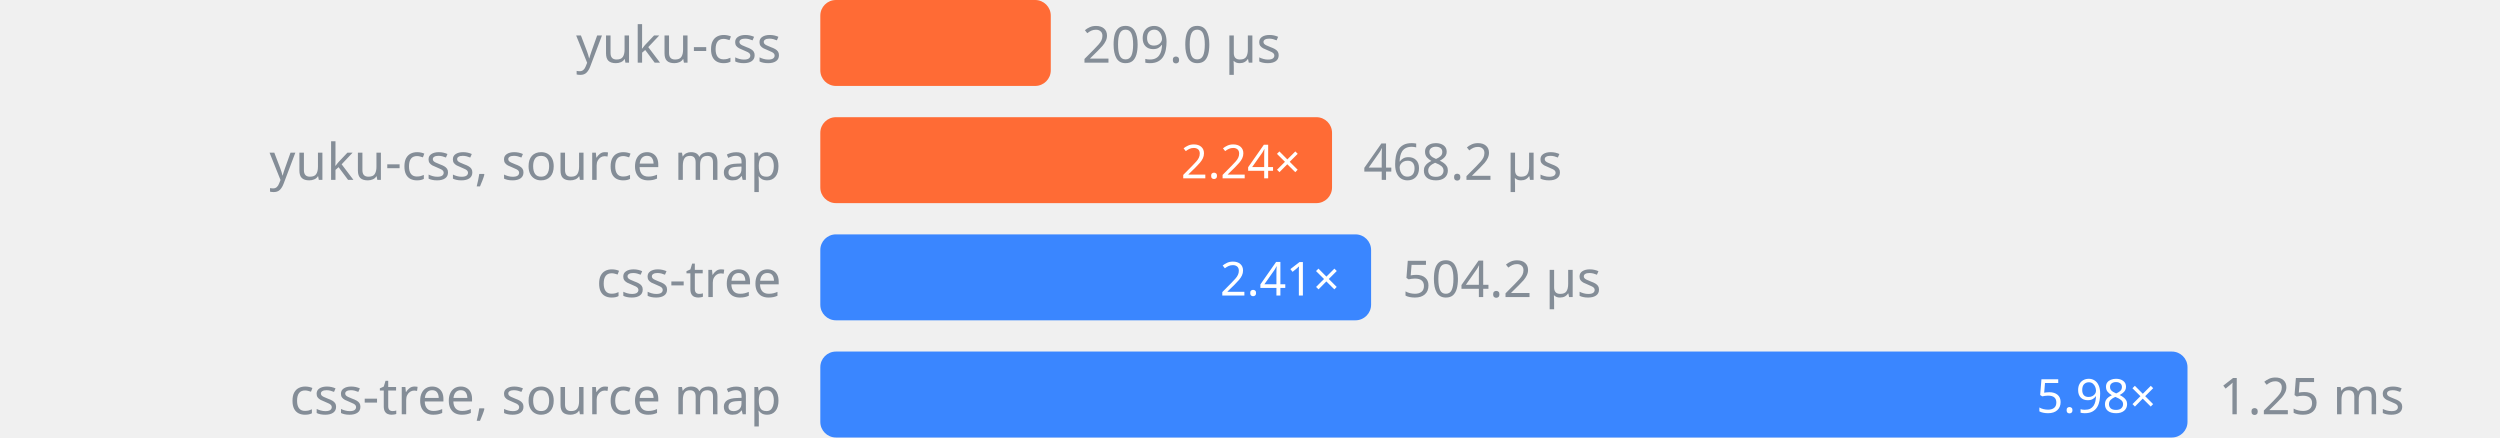
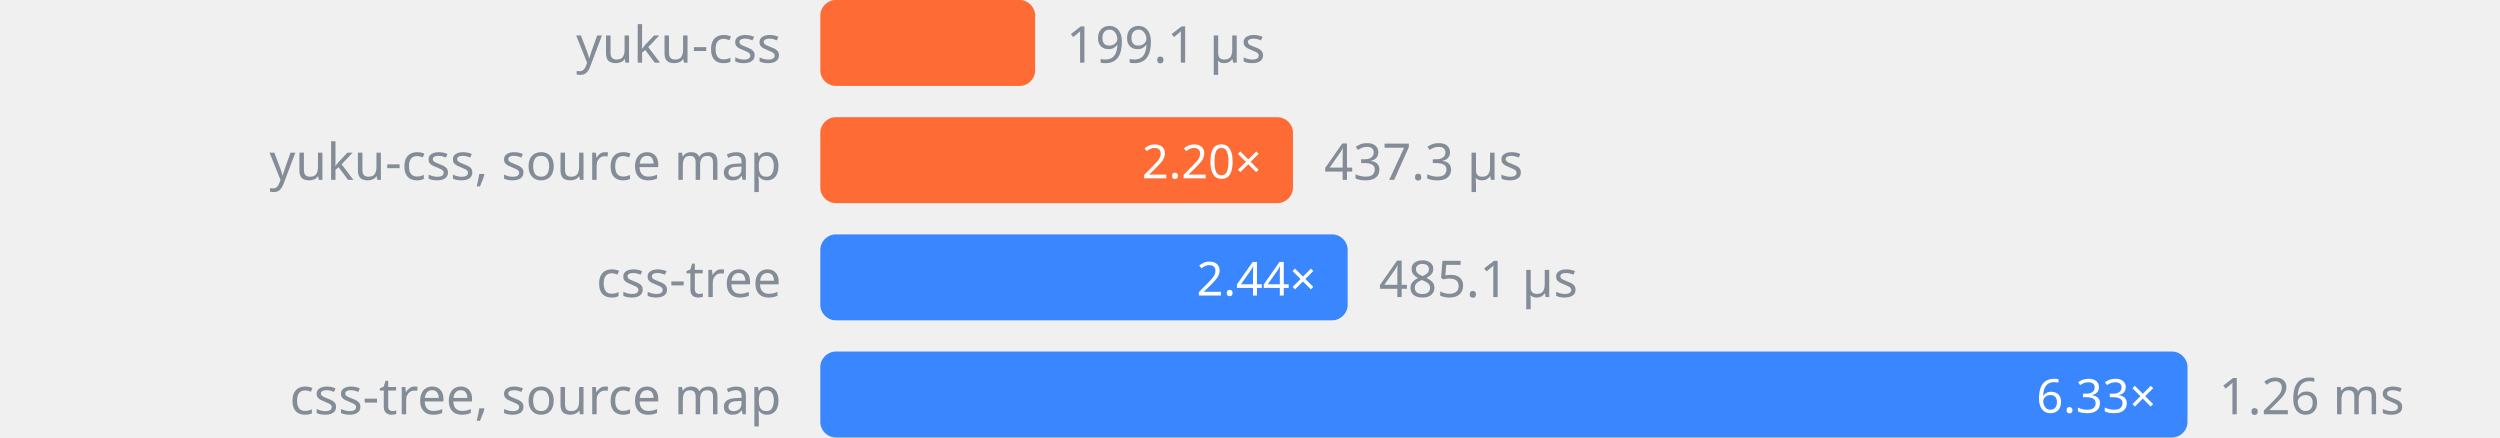
<svg xmlns="http://www.w3.org/2000/svg" width="640" height="112" viewBox="0 0 640 112">
  <style>
    text { font: 13px -apple-system, BlinkMacSystemFont, "Segoe UI", "Noto Sans", Helvetica, Arial, sans-serif; fill: #848d97; dominant-baseline: central; font-variant-numeric: tabular-nums }
    .ratio { font-size: 12px; fill: #fff }
  </style>
  <text x="200" y="11" text-anchor="end">yuku-css</text>
-   <rect x="210" y="0" width="59" height="22" rx="4" fill="#FF6B35" />
-   <text x="277" y="11">209.0 µs</text>
+   <rect x="210" y="0" width="55" height="22" rx="4" fill="#FF6B35" />
+   <text x="273" y="11">199.1 µs</text>
  <text x="200" y="41" text-anchor="end">yuku-css, source map</text>
-   <rect x="210" y="30" width="131" height="22" rx="4" fill="#FF6B35" />
-   <text x="349" y="41">468.2 µs</text>
-   <text class="ratio" x="333" y="41" text-anchor="end">2.24×</text>
+   <rect x="210" y="30" width="121" height="22" rx="4" fill="#FF6B35" />
+   <text x="339" y="41">437.3 µs</text>
+   <text class="ratio" x="323" y="41" text-anchor="end">2.20×</text>
  <text x="200" y="71" text-anchor="end">css-tree</text>
-   <rect x="210" y="60" width="141" height="22" rx="4" fill="#3A86FF" />
-   <text x="359" y="71">504.2 µs</text>
-   <text class="ratio" x="343" y="71" text-anchor="end">2.41×</text>
+   <rect x="210" y="60" width="135" height="22" rx="4" fill="#3A86FF" />
+   <text x="353" y="71">485.1 µs</text>
+   <text class="ratio" x="337" y="71" text-anchor="end">2.44×</text>
  <text x="200" y="101" text-anchor="end">css-tree, source map</text>
  <rect x="210" y="90" width="350" height="22" rx="4" fill="#3A86FF" />
-   <text x="568" y="101">1.25 ms</text>
-   <text class="ratio" x="552" y="101" text-anchor="end">5.98×</text>
+   <text x="568" y="101">1.26 ms</text>
+   <text class="ratio" x="552" y="101" text-anchor="end">6.33×</text>
</svg>
